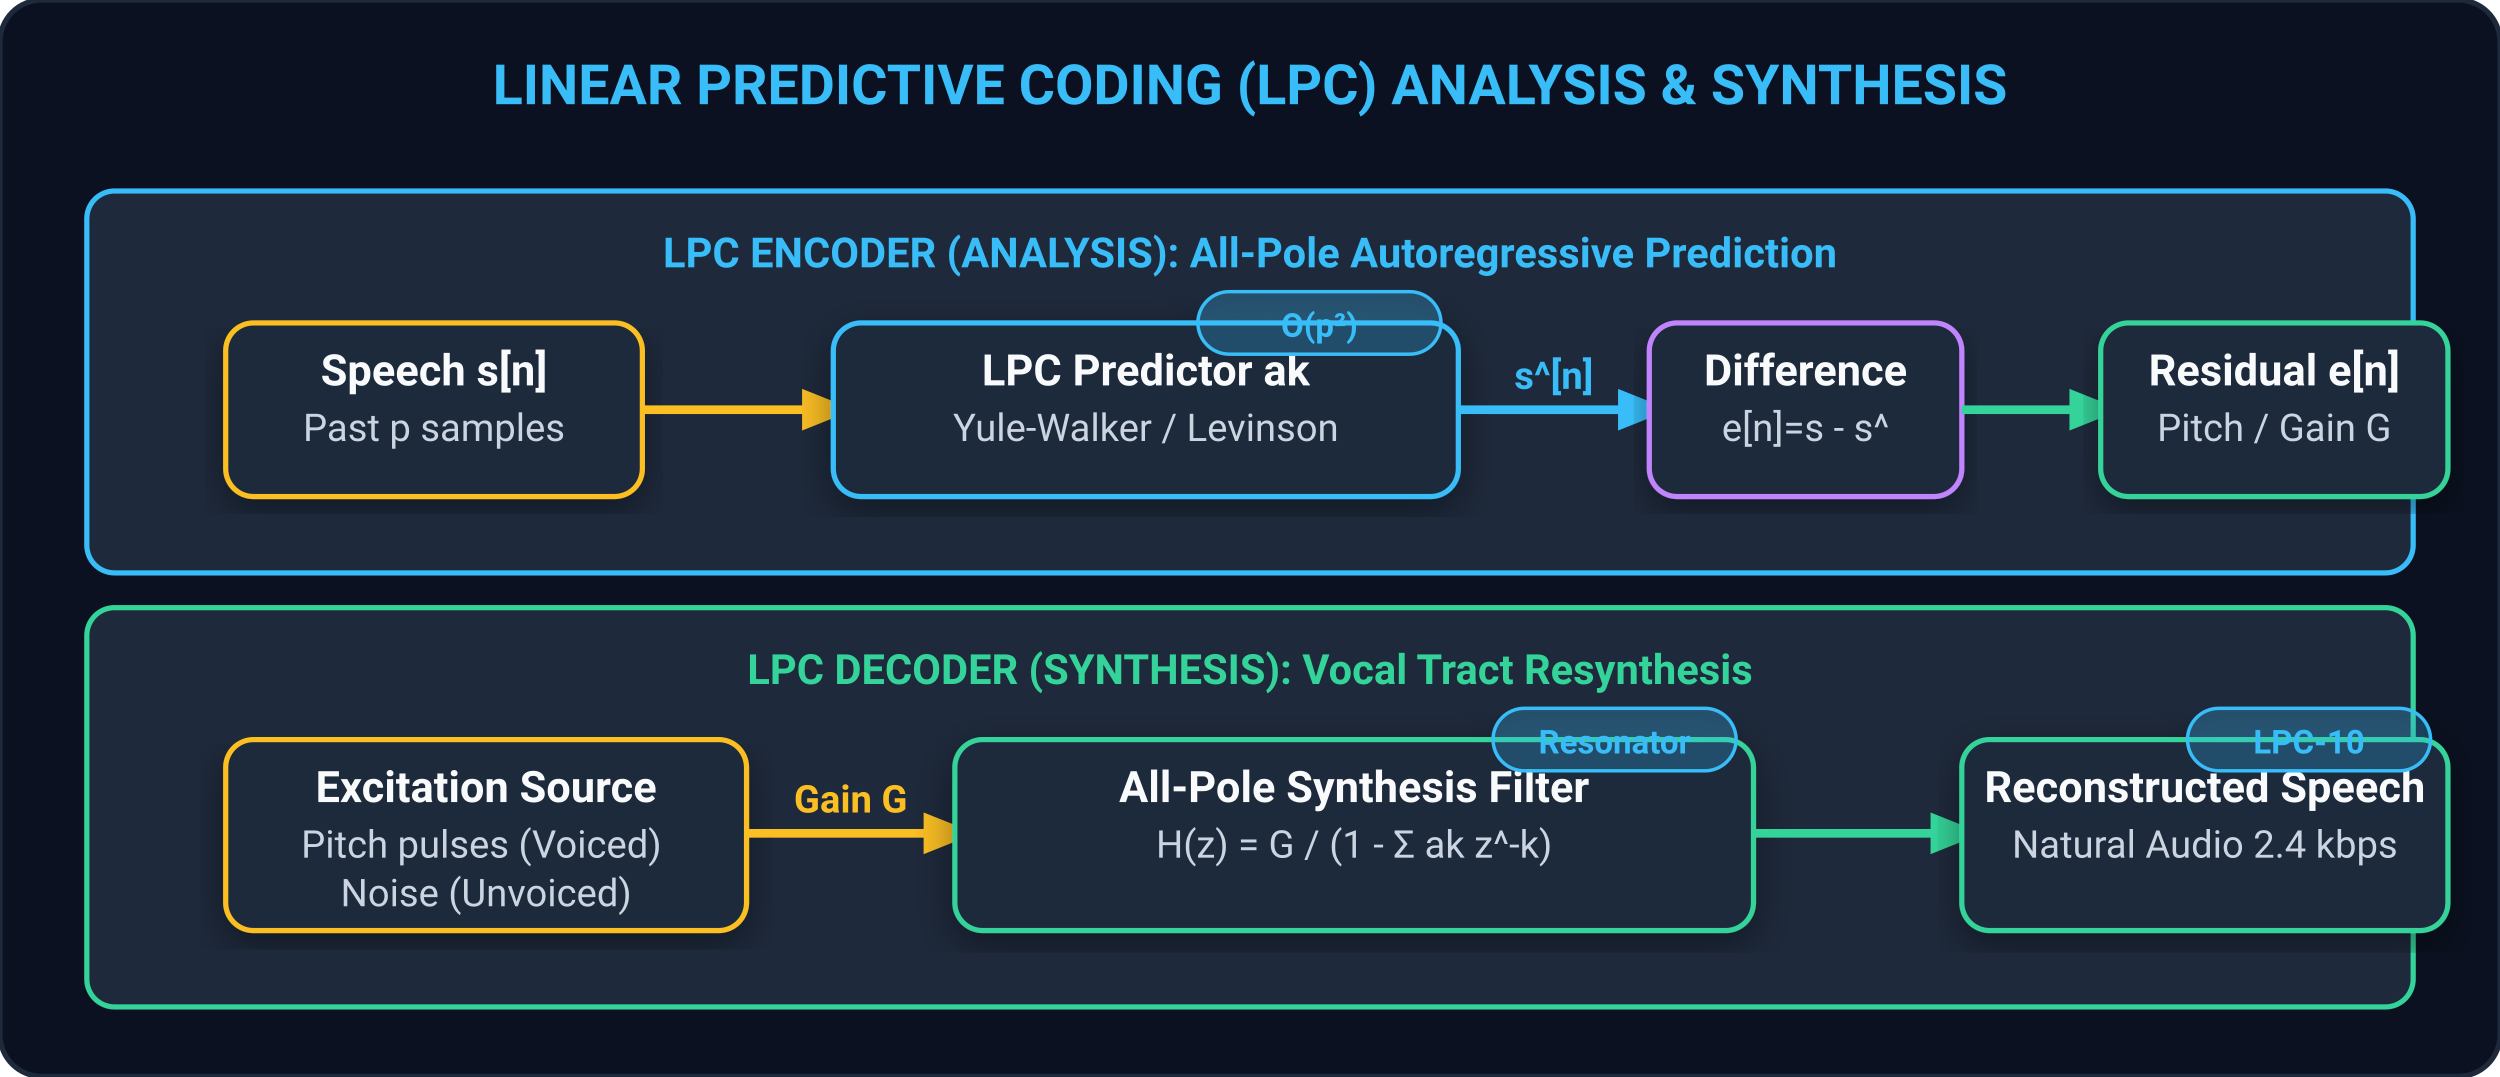
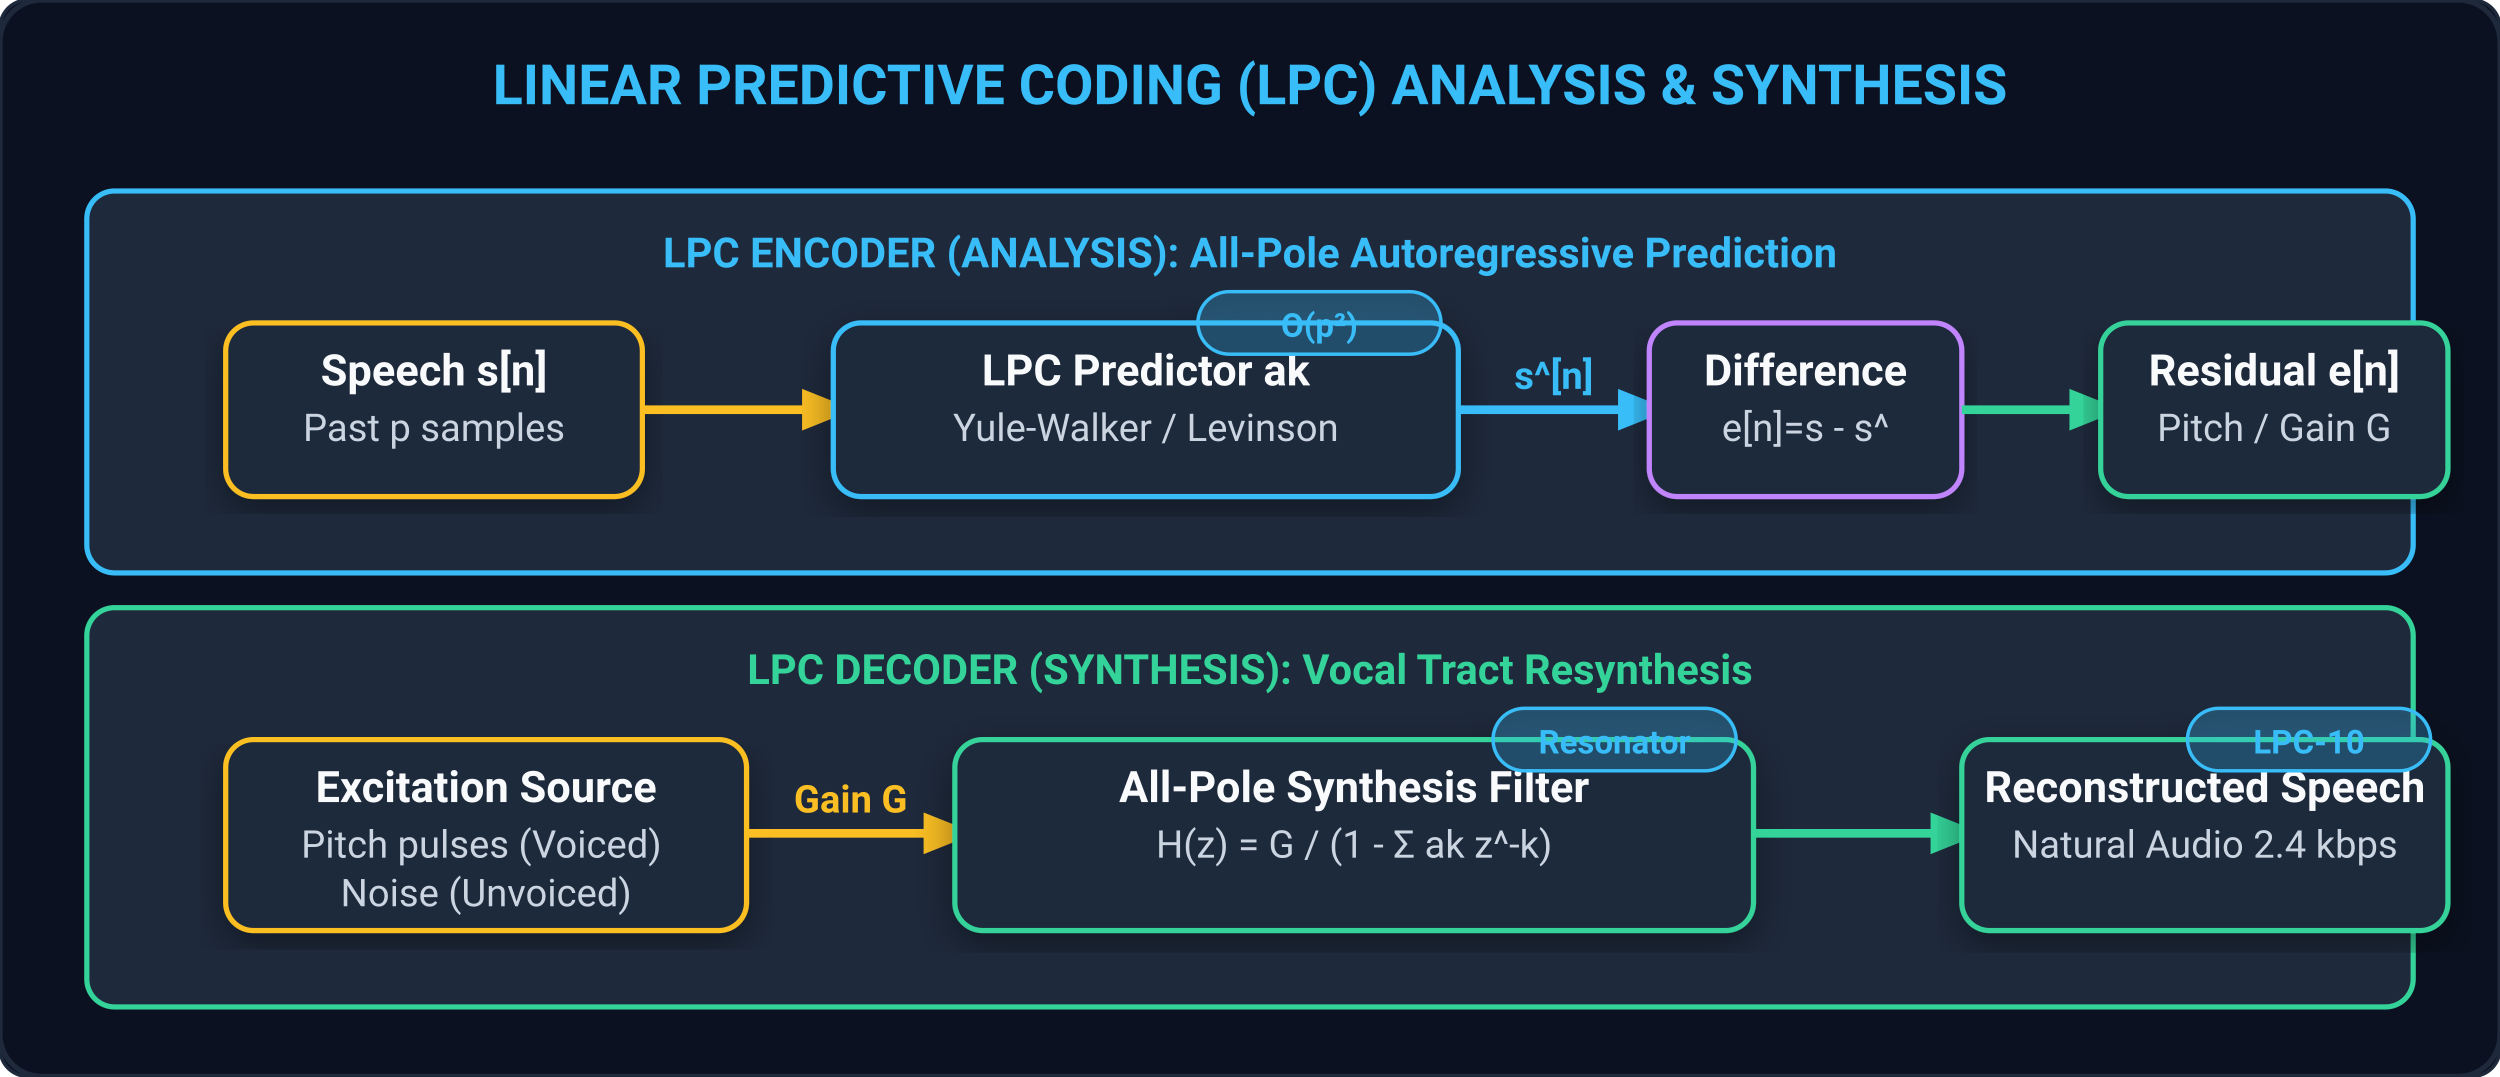
- <svg xmlns="http://www.w3.org/2000/svg" viewBox="0 0 720 310" width="100%" height="310" class="flowchart-svg" style="max-width: 720px; min-width: 580px; height: auto; display: block; margin: 0 auto; font-family: -apple-system, BlinkMacSystemFont, 'Segoe UI', Roboto, Helvetica, Arial, sans-serif;">
+ <svg xmlns="http://www.w3.org/2000/svg" viewBox="0 0 720 310" width="100%" height="auto" class="flowchart-svg" style="max-width: 720px; width: 100%; height: auto; display: block; margin: 0 auto; font-family: -apple-system, BlinkMacSystemFont, 'Segoe UI', Roboto, Helvetica, Arial, sans-serif;">
+   <rect width="100%" height="100%" fill="#0b1120" rx="8" stroke="#1e293b" stroke-width="1" />
  <defs>
    <linearGradient id="gradCard" x1="0%" y1="0%" x2="100%" y2="100%">
      <stop offset="0%" stop-color="#1e293b" />
      <stop offset="100%" stop-color="#0f172a" />
    </linearGradient>
    <linearGradient id="gradCyan" x1="0%" y1="0%" x2="100%" y2="100%">
      <stop offset="0%" stop-color="#38bdf8" />
      <stop offset="100%" stop-color="#0284c7" />
    </linearGradient>
    <linearGradient id="gradEmerald" x1="0%" y1="0%" x2="100%" y2="100%">
      <stop offset="0%" stop-color="#34d399" />
      <stop offset="100%" stop-color="#059669" />
    </linearGradient>
    <linearGradient id="gradAmber" x1="0%" y1="0%" x2="100%" y2="100%">
      <stop offset="0%" stop-color="#fbbf24" />
      <stop offset="100%" stop-color="#d97706" />
    </linearGradient>
    <linearGradient id="gradPurple" x1="0%" y1="0%" x2="100%" y2="100%">
      <stop offset="0%" stop-color="#c084fc" />
      <stop offset="100%" stop-color="#9333ea" />
    </linearGradient>
    <linearGradient id="gradRose" x1="0%" y1="0%" x2="100%" y2="100%">
      <stop offset="0%" stop-color="#fb7185" />
      <stop offset="100%" stop-color="#e11d48" />
    </linearGradient>
    <filter id="shadow" x="-5%" y="-5%" width="110%" height="115%">
      <feDropShadow dx="0" dy="4" stdDeviation="6" flood-color="#000000" flood-opacity="0.4" />
    </filter>
    <marker id="arrCyan" viewBox="0 0 10 10" refX="6" refY="5" markerWidth="6" markerHeight="6" orient="auto-start-reverse">
      <path d="M 0 1 L 10 5 L 0 9 z" fill="#38bdf8" />
    </marker>
    <marker id="arrEmerald" viewBox="0 0 10 10" refX="6" refY="5" markerWidth="6" markerHeight="6" orient="auto-start-reverse">
      <path d="M 0 1 L 10 5 L 0 9 z" fill="#34d399" />
    </marker>
    <marker id="arrAmber" viewBox="0 0 10 10" refX="6" refY="5" markerWidth="6" markerHeight="6" orient="auto-start-reverse">
      <path d="M 0 1 L 10 5 L 0 9 z" fill="#fbbf24" />
    </marker>
  </defs>
  <rect width="720" height="310" rx="12" fill="#0b1120" stroke="#1e293b" stroke-width="1.5" />
  <text x="360" y="30" font-size="16" font-weight="bold" fill="#38bdf8" text-anchor="middle">LINEAR PREDICTIVE CODING (LPC) ANALYSIS &amp; SYNTHESIS</text>
  <g transform="translate(25, 55)">
    <rect width="670" height="110" rx="8" fill="#1e293b" stroke="#38bdf8" stroke-width="1.5" />
    <text x="335" y="22" font-size="12" font-weight="bold" fill="#38bdf8" text-anchor="middle">LPC ENCODER (ANALYSIS): All-Pole Autoregressive Prediction</text>
    <g filter="url(#shadow)">
      <rect x="40" y="38" width="120" height="50" rx="8" fill="#1e293b" stroke="#fbbf24" stroke-width="1.5" />
      <text x="100.0" y="56" font-size="12.5" font-weight="700" fill="#f8fafc" text-anchor="middle">Speech s[n]</text>
      <text font-size="11" fill="#cbd5e1" text-anchor="middle">
        <tspan x="100.0" y="72">Past p samples</tspan>
      </text>
    </g>
    <line x1="160" y1="63" x2="215" y2="63" stroke="#fbbf24" stroke-width="2.5" marker-end="url(#arrAmber)" />
    <g filter="url(#shadow)">
      <rect x="215" y="38" width="180" height="50" rx="8" fill="#1e293b" stroke="#38bdf8" stroke-width="1.5" />
      <text x="305.0" y="56" font-size="12.5" font-weight="700" fill="#f8fafc" text-anchor="middle">LPC Predictor ak</text>
      <text font-size="11" fill="#cbd5e1" text-anchor="middle">
        <tspan x="305.0" y="72">Yule-Walker / Levinson</tspan>
      </text>
      <rect x="320" y="29" width="70" height="18" rx="9" fill="#38bdf8" fill-opacity="0.25" stroke="#38bdf8" stroke-width="1" />
      <text x="355" y="42" font-size="9.5" font-weight="700" fill="#38bdf8" text-anchor="middle">O(p²)</text>
    </g>
    <line x1="395" y1="63" x2="450" y2="63" stroke="#38bdf8" stroke-width="2.5" marker-end="url(#arrCyan)" />
    <text x="422.5" y="57.0" font-size="11" fill="#38bdf8" font-weight="700" text-anchor="middle">s^[n]</text>
    <g filter="url(#shadow)">
      <rect x="450" y="38" width="90" height="50" rx="8" fill="#1e293b" stroke="#c084fc" stroke-width="1.5" />
      <text x="495.0" y="56" font-size="12.5" font-weight="700" fill="#f8fafc" text-anchor="middle">Difference</text>
      <text font-size="11" fill="#cbd5e1" text-anchor="middle">
        <tspan x="495.0" y="72">e[n]=s - s^</tspan>
      </text>
    </g>
    <line x1="540" y1="63" x2="580" y2="63" stroke="#34d399" stroke-width="2.5" marker-end="url(#arrEmerald)" />
    <g filter="url(#shadow)">
      <rect x="580" y="38" width="100" height="50" rx="8" fill="#1e293b" stroke="#34d399" stroke-width="1.5" />
      <text x="630.0" y="56" font-size="12.5" font-weight="700" fill="#f8fafc" text-anchor="middle">Residual e[n]</text>
      <text font-size="11" fill="#cbd5e1" text-anchor="middle">
        <tspan x="630.0" y="72">Pitch / Gain G</tspan>
      </text>
    </g>
  </g>
  <g transform="translate(25, 175)">
    <rect width="670" height="115" rx="8" fill="#1e293b" stroke="#34d399" stroke-width="1.5" />
    <text x="335" y="22" font-size="12" font-weight="bold" fill="#34d399" text-anchor="middle">LPC DECODER (SYNTHESIS): Vocal Tract Resynthesis</text>
    <g filter="url(#shadow)">
      <rect x="40" y="38" width="150" height="55" rx="8" fill="#1e293b" stroke="#fbbf24" stroke-width="1.5" />
      <text x="115.0" y="56" font-size="12.5" font-weight="700" fill="#f8fafc" text-anchor="middle">Excitation Source</text>
      <text font-size="11" fill="#cbd5e1" text-anchor="middle">
        <tspan x="115.0" y="72">Pitch pulses (Voiced)</tspan>
        <tspan x="115.0" y="86">Noise (Unvoiced)</tspan>
      </text>
    </g>
    <line x1="190" y1="65" x2="250" y2="65" stroke="#fbbf24" stroke-width="2.5" marker-end="url(#arrAmber)" />
    <text x="220.0" y="59.0" font-size="11" fill="#fbbf24" font-weight="700" text-anchor="middle">Gain G</text>
    <g filter="url(#shadow)">
      <rect x="250" y="38" width="230" height="55" rx="8" fill="#1e293b" stroke="#34d399" stroke-width="1.5" />
      <text x="365.0" y="56" font-size="12.5" font-weight="700" fill="#f8fafc" text-anchor="middle">All-Pole Synthesis Filter</text>
      <text font-size="11" fill="#cbd5e1" text-anchor="middle">
        <tspan x="365.0" y="72">H(z) = G / (1 - Σ ak z^-k)</tspan>
      </text>
      <rect x="405" y="29" width="70" height="18" rx="9" fill="#38bdf8" fill-opacity="0.25" stroke="#38bdf8" stroke-width="1" />
      <text x="440" y="42" font-size="9.5" font-weight="700" fill="#38bdf8" text-anchor="middle">Resonator</text>
    </g>
    <line x1="480" y1="65" x2="540" y2="65" stroke="#34d399" stroke-width="2.5" marker-end="url(#arrEmerald)" />
    <g filter="url(#shadow)">
      <rect x="540" y="38" width="140" height="55" rx="8" fill="#1e293b" stroke="#34d399" stroke-width="1.5" />
      <text x="610.0" y="56" font-size="12.5" font-weight="700" fill="#f8fafc" text-anchor="middle">Reconstructed Speech</text>
      <text font-size="11" fill="#cbd5e1" text-anchor="middle">
        <tspan x="610.0" y="72">Natural Audio 2.4 kbps</tspan>
      </text>
      <rect x="605" y="29" width="70" height="18" rx="9" fill="#38bdf8" fill-opacity="0.25" stroke="#38bdf8" stroke-width="1" />
      <text x="640" y="42" font-size="9.5" font-weight="700" fill="#38bdf8" text-anchor="middle">LPC-10</text>
    </g>
  </g>
</svg>
